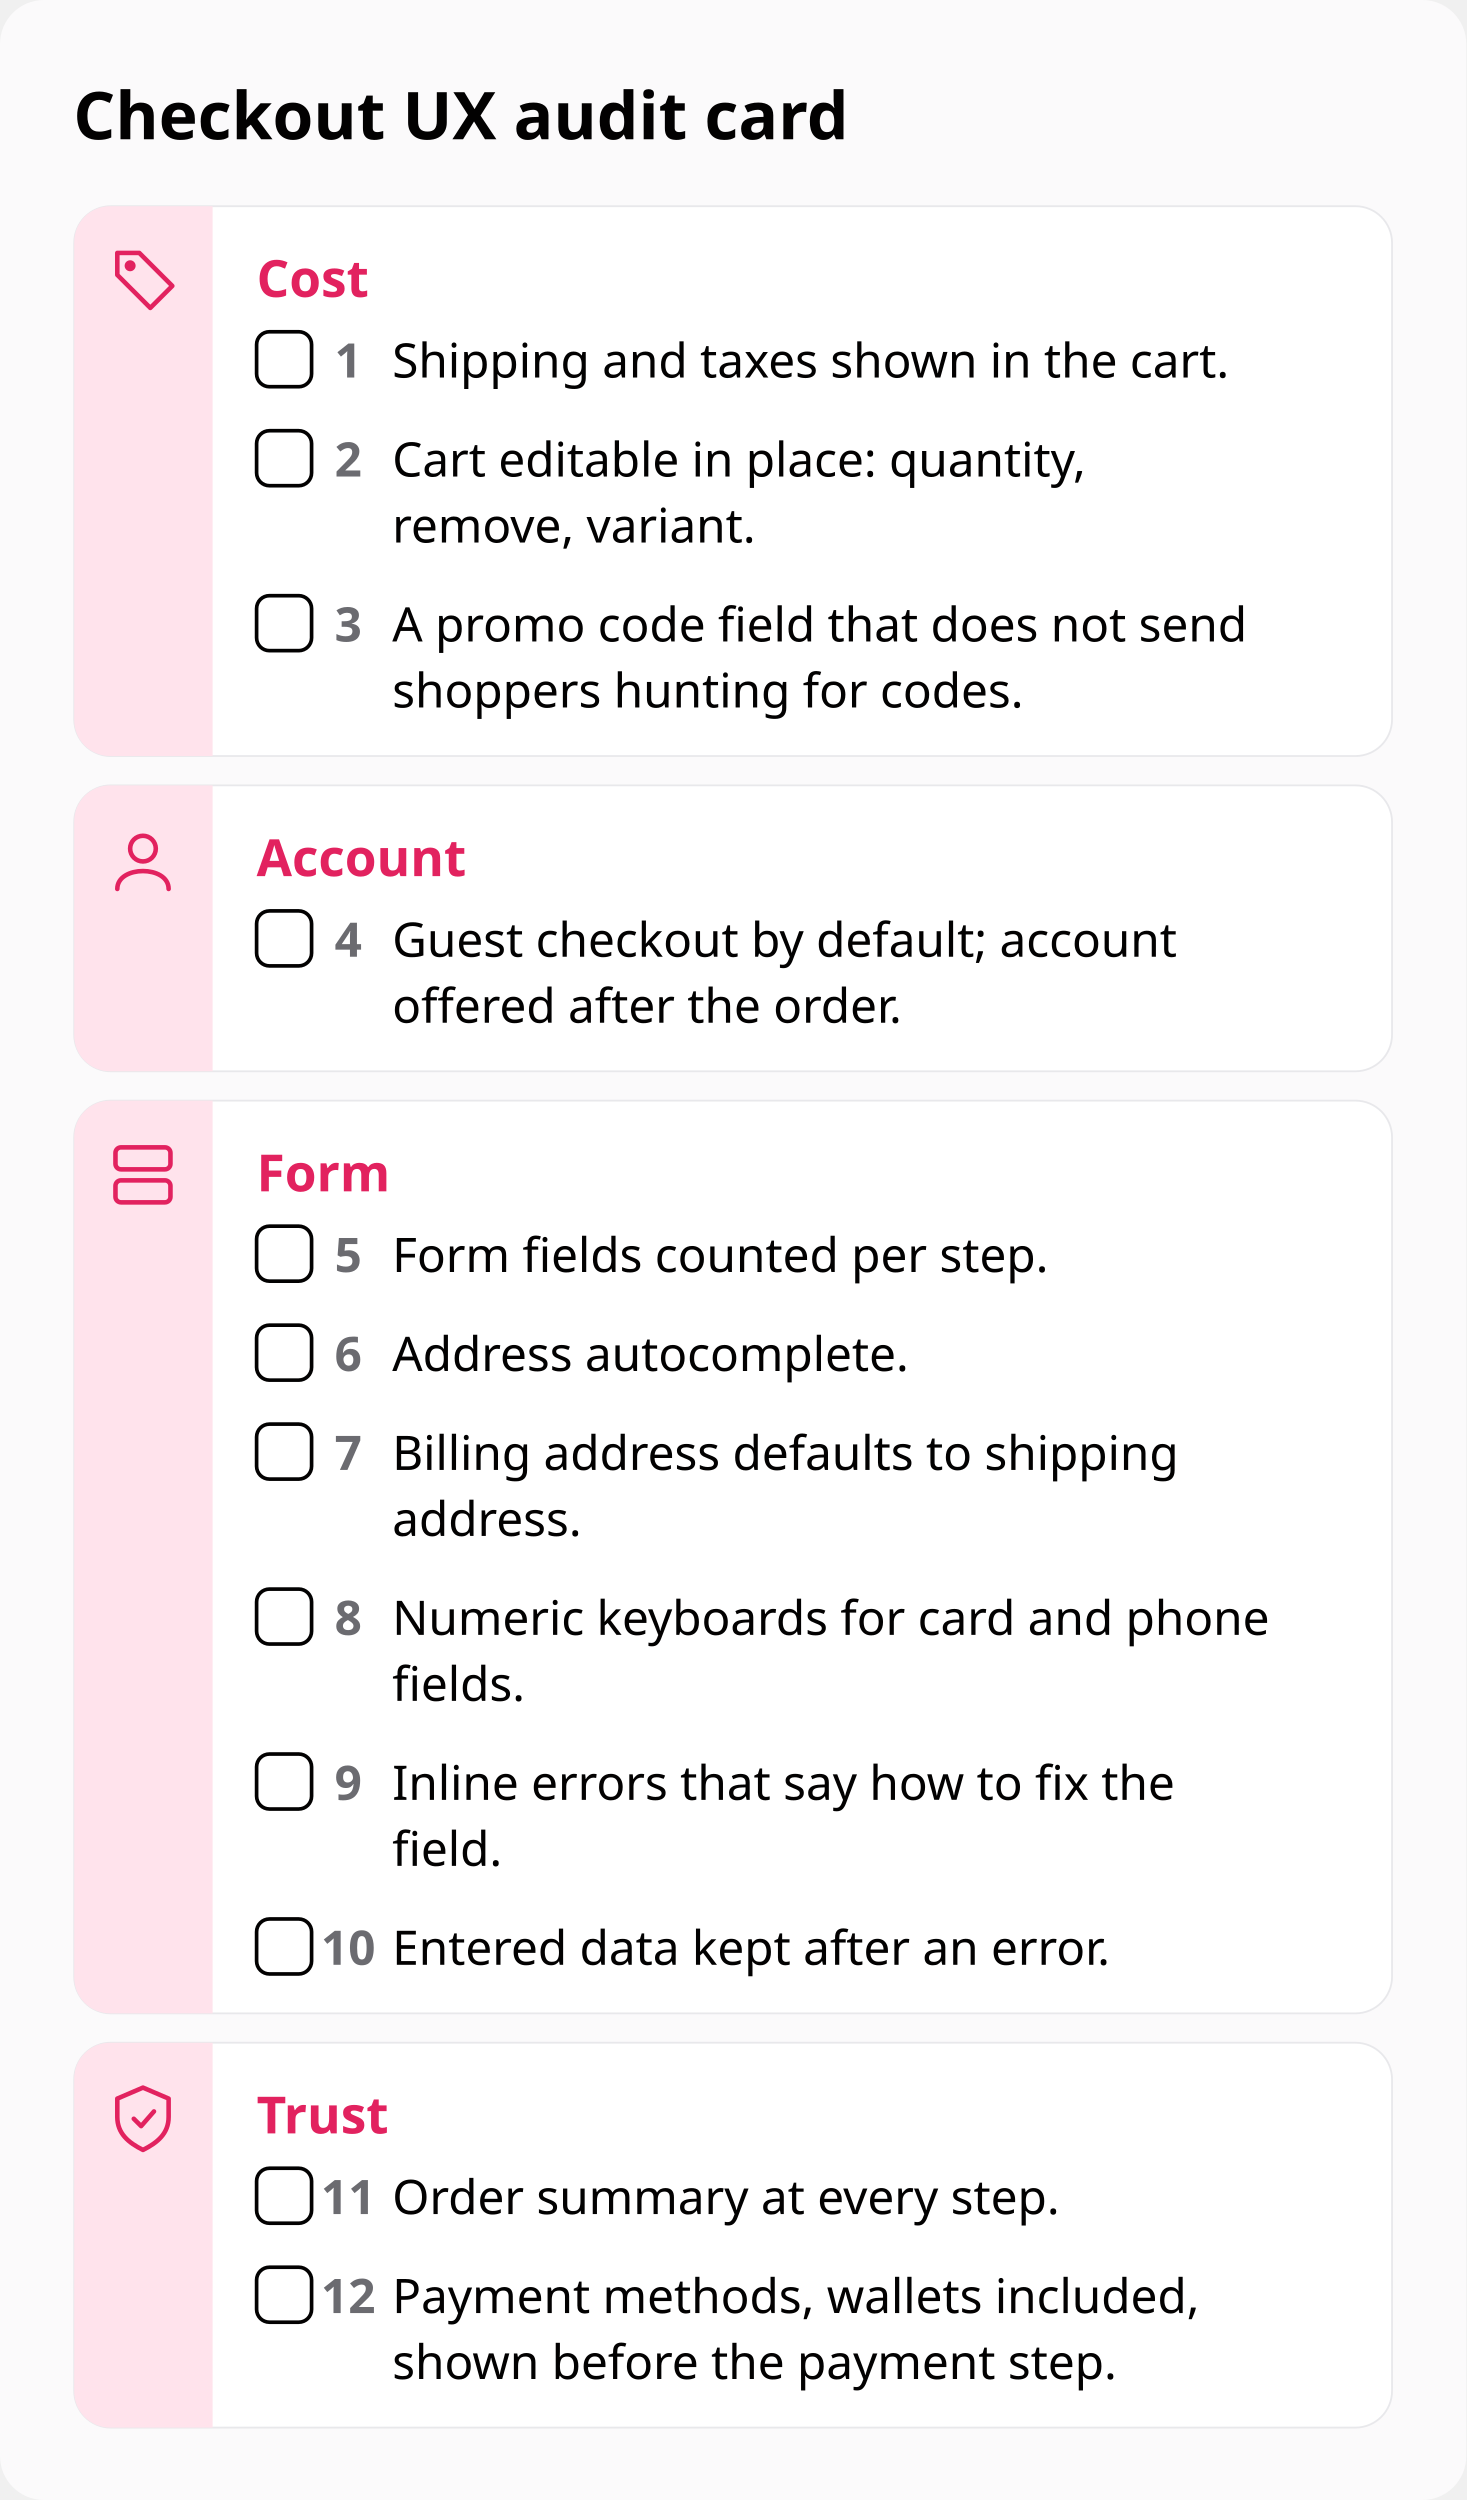
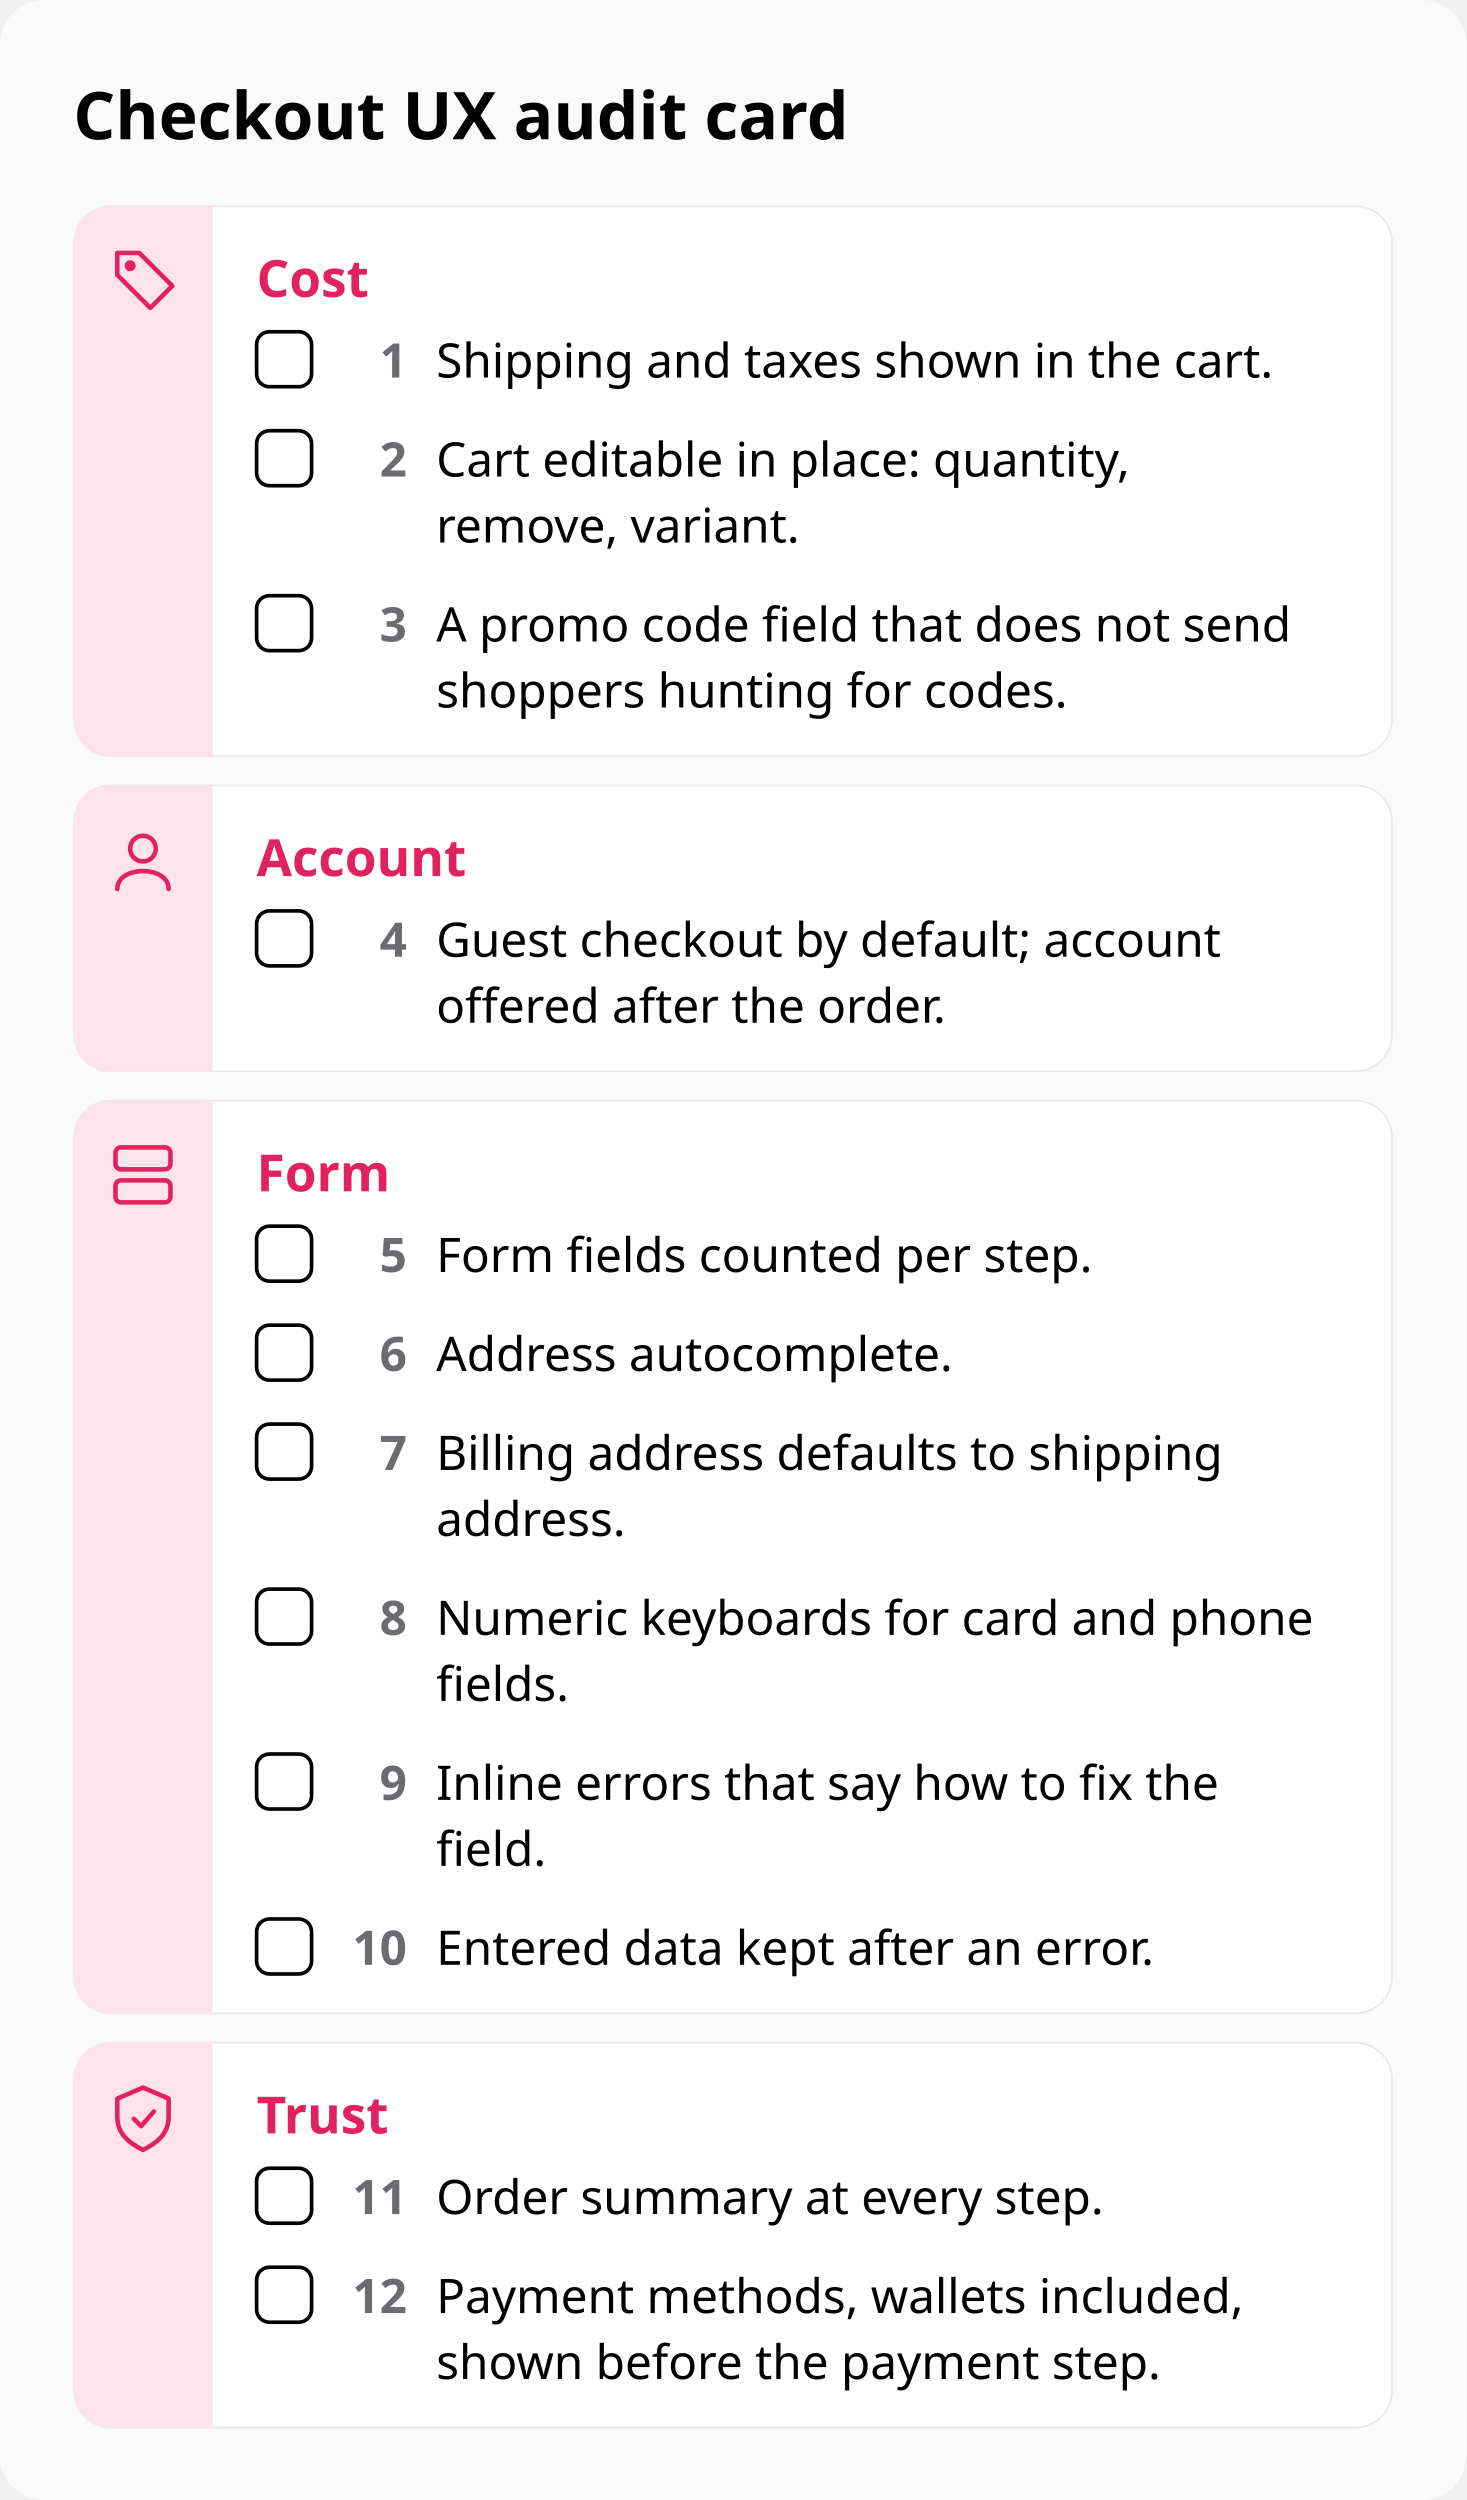
<svg xmlns="http://www.w3.org/2000/svg" viewBox="0 0 800 1364" width="800" height="1364" font-family="Manrope, system-ui, sans-serif">
  <rect width="800" height="1364" rx="24" fill="#FBFAFB" />
  <text x="40" y="76" font-size="36" font-weight="800" fill="#020101">Checkout UX audit card</text>
  <g class="card">
    <rect x="40.5" y="112.5" width="719" height="300" rx="20" fill="#FFFFFF" stroke="#E8E8EB" />
    <path d="M60 112.5 H116 V412.5 H60 A19.5 19.5 0 0 1 40.5 392.5 V132 A19.5 19.5 0 0 1 60 112.5 Z" fill="#FFE3EC" />
    <path d="M64 150 V138 H76 L94 156 L82 168 Z" fill="none" stroke="#E2225F" stroke-width="2.5" stroke-linejoin="round" />
    <circle cx="71" cy="145" r="3" fill="#E2225F" />
    <text x="140" y="162" font-size="28" font-weight="800" fill="#E2225F">Cost</text>
    <rect x="140" y="181" width="30" height="30" rx="7" fill="#FFFFFF" stroke="#020101" stroke-width="2" />
-     <text x="190" y="206" font-size="26" font-weight="800" fill="#6B6B70" text-anchor="middle">1</text>
-     <text x="214" y="206" font-size="26" font-weight="400" fill="#020101">Shipping and taxes shown in the cart.</text>
+     <text x="222" y="206" font-size="26" font-weight="800" fill="#6B6B70" text-anchor="end">1</text>
+     <text x="238" y="206" font-size="26" font-weight="400" fill="#020101">Shipping and taxes shown in the cart.</text>
    <rect x="140" y="235" width="30" height="30" rx="7" fill="#FFFFFF" stroke="#020101" stroke-width="2" />
-     <text x="190" y="260" font-size="26" font-weight="800" fill="#6B6B70" text-anchor="middle">2</text>
-     <text x="214" y="260" font-size="26" font-weight="400" fill="#020101">Cart editable in place: quantity,</text>
-     <text x="214" y="296" font-size="26" font-weight="400" fill="#020101">remove, variant.</text>
+     <text x="222" y="260" font-size="26" font-weight="800" fill="#6B6B70" text-anchor="end">2</text>
+     <text x="238" y="260" font-size="26" font-weight="400" fill="#020101">Cart editable in place: quantity,</text>
+     <text x="238" y="296" font-size="26" font-weight="400" fill="#020101">remove, variant.</text>
    <rect x="140" y="325" width="30" height="30" rx="7" fill="#FFFFFF" stroke="#020101" stroke-width="2" />
-     <text x="190" y="350" font-size="26" font-weight="800" fill="#6B6B70" text-anchor="middle">3</text>
-     <text x="214" y="350" font-size="26" font-weight="400" fill="#020101">A promo code field that does not send</text>
-     <text x="214" y="386" font-size="26" font-weight="400" fill="#020101">shoppers hunting for codes.</text>
+     <text x="222" y="350" font-size="26" font-weight="800" fill="#6B6B70" text-anchor="end">3</text>
+     <text x="238" y="350" font-size="26" font-weight="400" fill="#020101">A promo code field that does not send</text>
+     <text x="238" y="386" font-size="26" font-weight="400" fill="#020101">shoppers hunting for codes.</text>
  </g>
  <g class="card">
    <rect x="40.5" y="428.5" width="719" height="156" rx="20" fill="#FFFFFF" stroke="#E8E8EB" />
    <path d="M60 428.5 H116 V584.5 H60 A19.5 19.5 0 0 1 40.5 564.5 V448 A19.5 19.5 0 0 1 60 428.5 Z" fill="#FFE3EC" />
    <circle cx="78" cy="463" r="7" fill="none" stroke="#E2225F" stroke-width="2.5" />
    <path d="M64 485 C64 472 92 472 92 485" fill="none" stroke="#E2225F" stroke-width="2.5" stroke-linecap="round" />
    <text x="140" y="478" font-size="28" font-weight="800" fill="#E2225F">Account</text>
    <rect x="140" y="497" width="30" height="30" rx="7" fill="#FFFFFF" stroke="#020101" stroke-width="2" />
-     <text x="190" y="522" font-size="26" font-weight="800" fill="#6B6B70" text-anchor="middle">4</text>
-     <text x="214" y="522" font-size="26" font-weight="400" fill="#020101">Guest checkout by default; account</text>
-     <text x="214" y="558" font-size="26" font-weight="400" fill="#020101">offered after the order.</text>
+     <text x="222" y="522" font-size="26" font-weight="800" fill="#6B6B70" text-anchor="end">4</text>
+     <text x="238" y="522" font-size="26" font-weight="400" fill="#020101">Guest checkout by default; account</text>
+     <text x="238" y="558" font-size="26" font-weight="400" fill="#020101">offered after the order.</text>
  </g>
  <g class="card">
    <rect x="40.5" y="600.5" width="719" height="498" rx="20" fill="#FFFFFF" stroke="#E8E8EB" />
    <path d="M60 600.5 H116 V1098.5 H60 A19.5 19.5 0 0 1 40.5 1078.5 V620 A19.5 19.5 0 0 1 60 600.5 Z" fill="#FFE3EC" />
    <rect x="63" y="626" width="30" height="12" rx="3" fill="none" stroke="#E2225F" stroke-width="2.5" />
    <rect x="63" y="644" width="30" height="12" rx="3" fill="none" stroke="#E2225F" stroke-width="2.5" />
    <text x="140" y="650" font-size="28" font-weight="800" fill="#E2225F">Form</text>
    <rect x="140" y="669" width="30" height="30" rx="7" fill="#FFFFFF" stroke="#020101" stroke-width="2" />
-     <text x="190" y="694" font-size="26" font-weight="800" fill="#6B6B70" text-anchor="middle">5</text>
-     <text x="214" y="694" font-size="26" font-weight="400" fill="#020101">Form fields counted per step.</text>
+     <text x="222" y="694" font-size="26" font-weight="800" fill="#6B6B70" text-anchor="end">5</text>
+     <text x="238" y="694" font-size="26" font-weight="400" fill="#020101">Form fields counted per step.</text>
    <rect x="140" y="723" width="30" height="30" rx="7" fill="#FFFFFF" stroke="#020101" stroke-width="2" />
-     <text x="190" y="748" font-size="26" font-weight="800" fill="#6B6B70" text-anchor="middle">6</text>
-     <text x="214" y="748" font-size="26" font-weight="400" fill="#020101">Address autocomplete.</text>
+     <text x="222" y="748" font-size="26" font-weight="800" fill="#6B6B70" text-anchor="end">6</text>
+     <text x="238" y="748" font-size="26" font-weight="400" fill="#020101">Address autocomplete.</text>
    <rect x="140" y="777" width="30" height="30" rx="7" fill="#FFFFFF" stroke="#020101" stroke-width="2" />
-     <text x="190" y="802" font-size="26" font-weight="800" fill="#6B6B70" text-anchor="middle">7</text>
-     <text x="214" y="802" font-size="26" font-weight="400" fill="#020101">Billing address defaults to shipping</text>
-     <text x="214" y="838" font-size="26" font-weight="400" fill="#020101">address.</text>
+     <text x="222" y="802" font-size="26" font-weight="800" fill="#6B6B70" text-anchor="end">7</text>
+     <text x="238" y="802" font-size="26" font-weight="400" fill="#020101">Billing address defaults to shipping</text>
+     <text x="238" y="838" font-size="26" font-weight="400" fill="#020101">address.</text>
    <rect x="140" y="867" width="30" height="30" rx="7" fill="#FFFFFF" stroke="#020101" stroke-width="2" />
-     <text x="190" y="892" font-size="26" font-weight="800" fill="#6B6B70" text-anchor="middle">8</text>
-     <text x="214" y="892" font-size="26" font-weight="400" fill="#020101">Numeric keyboards for card and phone</text>
-     <text x="214" y="928" font-size="26" font-weight="400" fill="#020101">fields.</text>
+     <text x="222" y="892" font-size="26" font-weight="800" fill="#6B6B70" text-anchor="end">8</text>
+     <text x="238" y="892" font-size="26" font-weight="400" fill="#020101">Numeric keyboards for card and phone</text>
+     <text x="238" y="928" font-size="26" font-weight="400" fill="#020101">fields.</text>
    <rect x="140" y="957" width="30" height="30" rx="7" fill="#FFFFFF" stroke="#020101" stroke-width="2" />
-     <text x="190" y="982" font-size="26" font-weight="800" fill="#6B6B70" text-anchor="middle">9</text>
-     <text x="214" y="982" font-size="26" font-weight="400" fill="#020101">Inline errors that say how to fix the</text>
-     <text x="214" y="1018" font-size="26" font-weight="400" fill="#020101">field.</text>
+     <text x="222" y="982" font-size="26" font-weight="800" fill="#6B6B70" text-anchor="end">9</text>
+     <text x="238" y="982" font-size="26" font-weight="400" fill="#020101">Inline errors that say how to fix the</text>
+     <text x="238" y="1018" font-size="26" font-weight="400" fill="#020101">field.</text>
    <rect x="140" y="1047" width="30" height="30" rx="7" fill="#FFFFFF" stroke="#020101" stroke-width="2" />
-     <text x="190" y="1072" font-size="26" font-weight="800" fill="#6B6B70" text-anchor="middle">10</text>
-     <text x="214" y="1072" font-size="26" font-weight="400" fill="#020101">Entered data kept after an error.</text>
+     <text x="222" y="1072" font-size="26" font-weight="800" fill="#6B6B70" text-anchor="end">10</text>
+     <text x="238" y="1072" font-size="26" font-weight="400" fill="#020101">Entered data kept after an error.</text>
  </g>
  <g class="card">
    <rect x="40.5" y="1114.5" width="719" height="210" rx="20" fill="#FFFFFF" stroke="#E8E8EB" />
    <path d="M60 1114.5 H116 V1324.5 H60 A19.5 19.5 0 0 1 40.5 1304.5 V1134 A19.5 19.5 0 0 1 60 1114.5 Z" fill="#FFE3EC" />
    <path d="M78 1139 L92 1145 V1155 C92 1164 86 1169 78 1173 C70 1169 64 1164 64 1155 V1145 Z" fill="none" stroke="#E2225F" stroke-width="2.5" stroke-linejoin="round" />
    <path d="M73 1156 l4 4 l7 -8" fill="none" stroke="#E2225F" stroke-width="2.5" stroke-linecap="round" stroke-linejoin="round" />
    <text x="140" y="1164" font-size="28" font-weight="800" fill="#E2225F">Trust</text>
    <rect x="140" y="1183" width="30" height="30" rx="7" fill="#FFFFFF" stroke="#020101" stroke-width="2" />
-     <text x="190" y="1208" font-size="26" font-weight="800" fill="#6B6B70" text-anchor="middle">11</text>
-     <text x="214" y="1208" font-size="26" font-weight="400" fill="#020101">Order summary at every step.</text>
+     <text x="222" y="1208" font-size="26" font-weight="800" fill="#6B6B70" text-anchor="end">11</text>
+     <text x="238" y="1208" font-size="26" font-weight="400" fill="#020101">Order summary at every step.</text>
    <rect x="140" y="1237" width="30" height="30" rx="7" fill="#FFFFFF" stroke="#020101" stroke-width="2" />
-     <text x="190" y="1262" font-size="26" font-weight="800" fill="#6B6B70" text-anchor="middle">12</text>
-     <text x="214" y="1262" font-size="26" font-weight="400" fill="#020101">Payment methods, wallets included,</text>
-     <text x="214" y="1298" font-size="26" font-weight="400" fill="#020101">shown before the payment step.</text>
+     <text x="222" y="1262" font-size="26" font-weight="800" fill="#6B6B70" text-anchor="end">12</text>
+     <text x="238" y="1262" font-size="26" font-weight="400" fill="#020101">Payment methods, wallets included,</text>
+     <text x="238" y="1298" font-size="26" font-weight="400" fill="#020101">shown before the payment step.</text>
  </g>
</svg>
